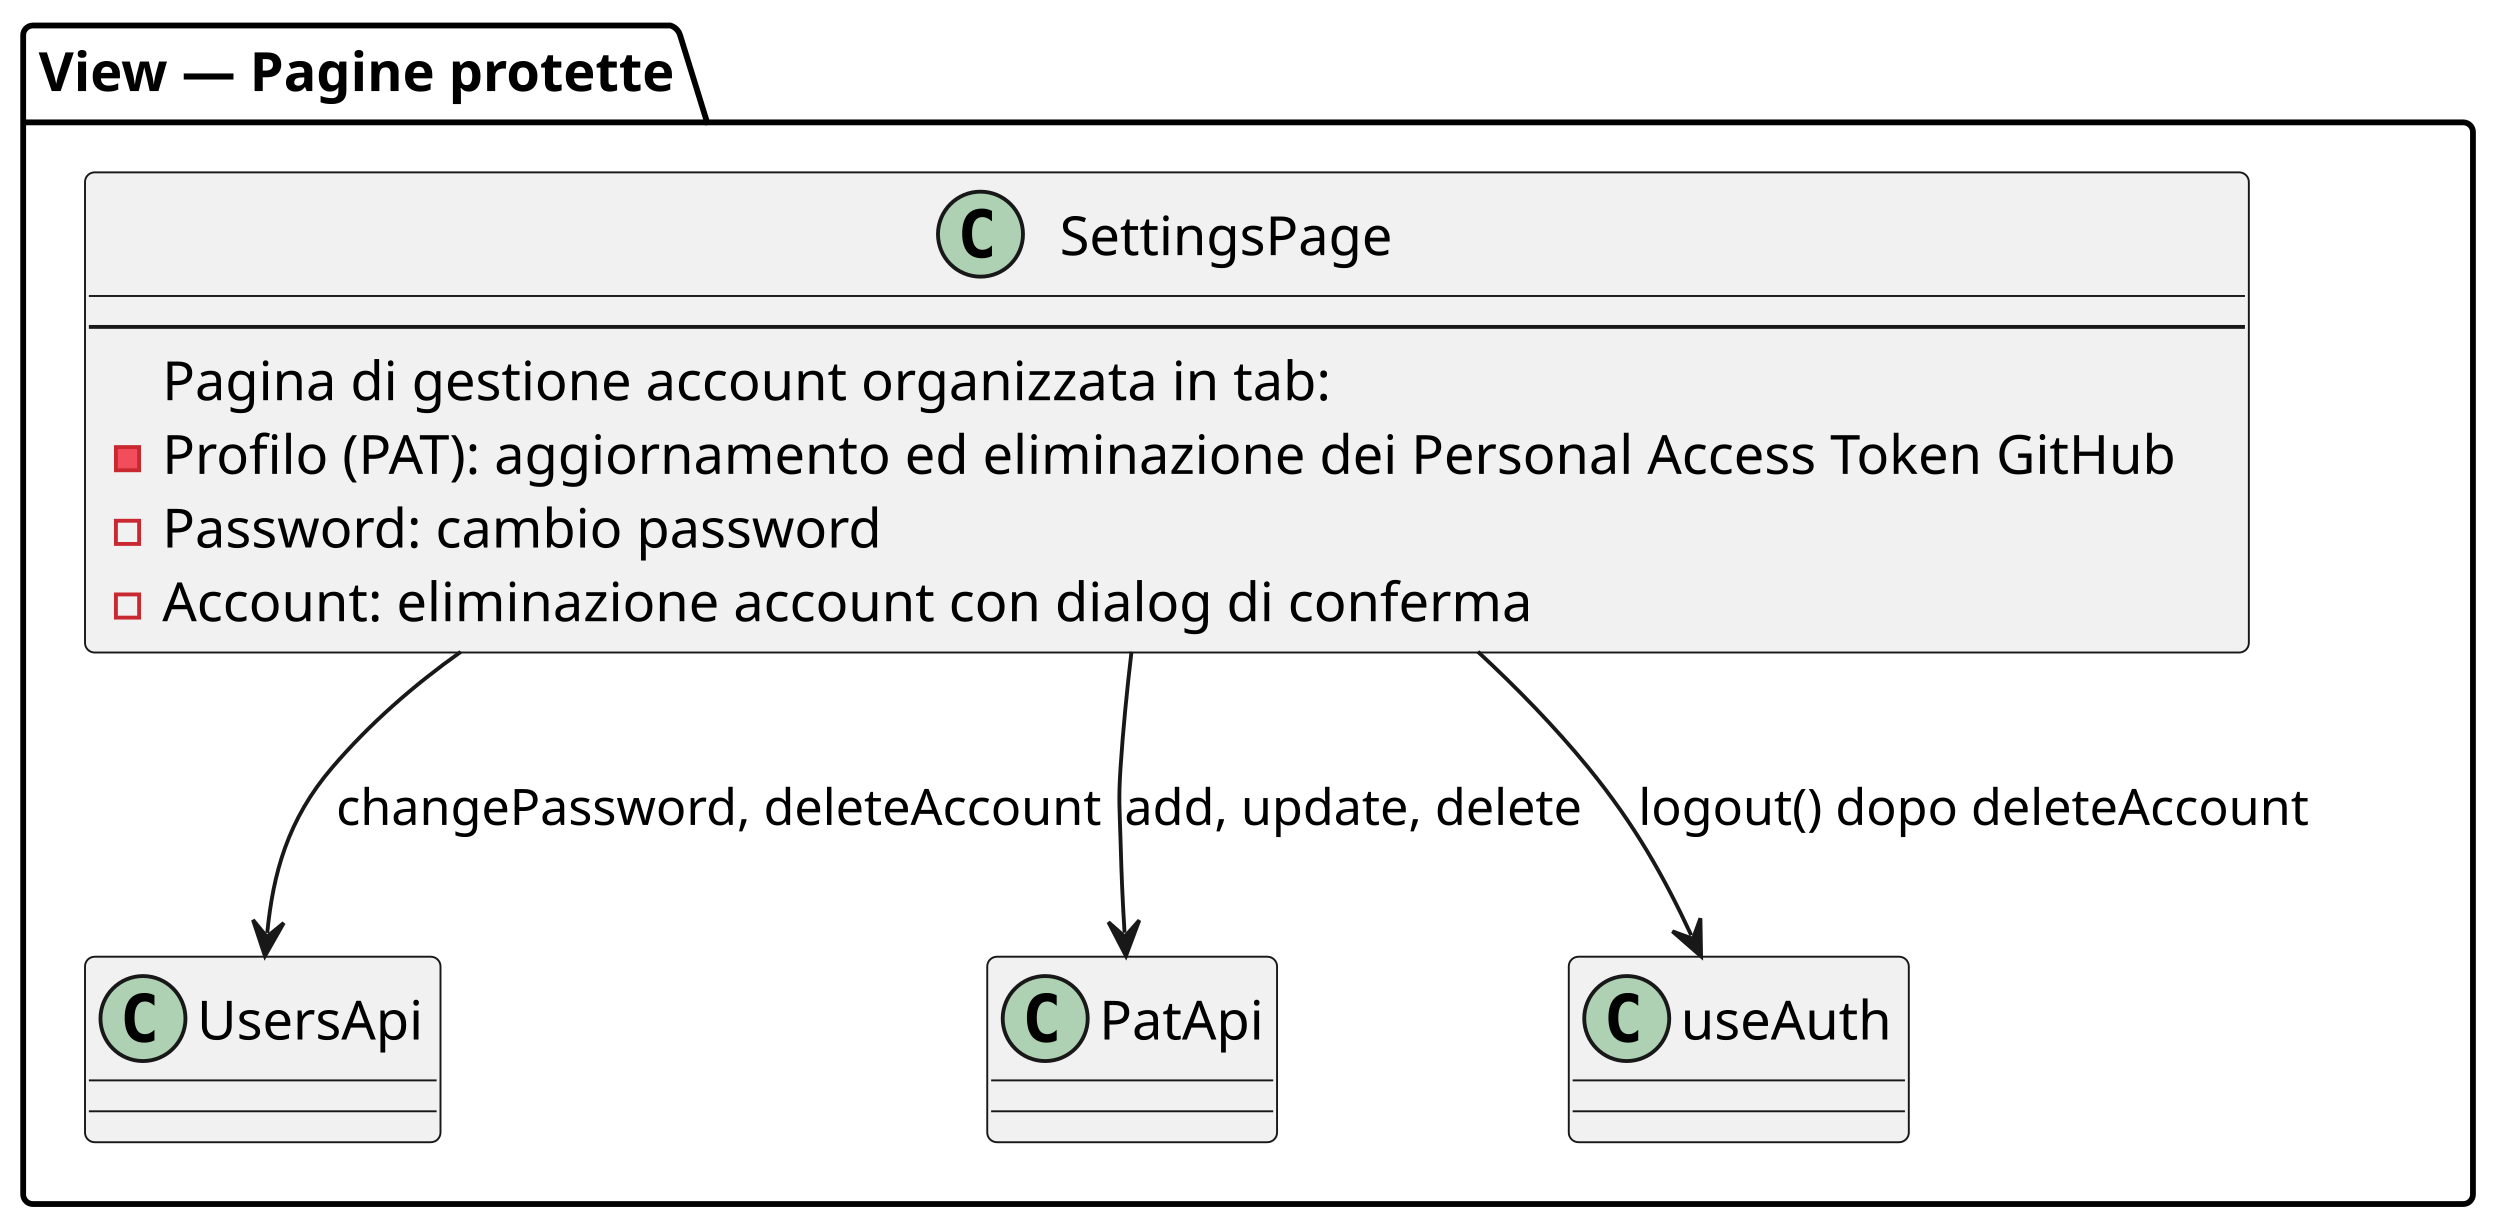
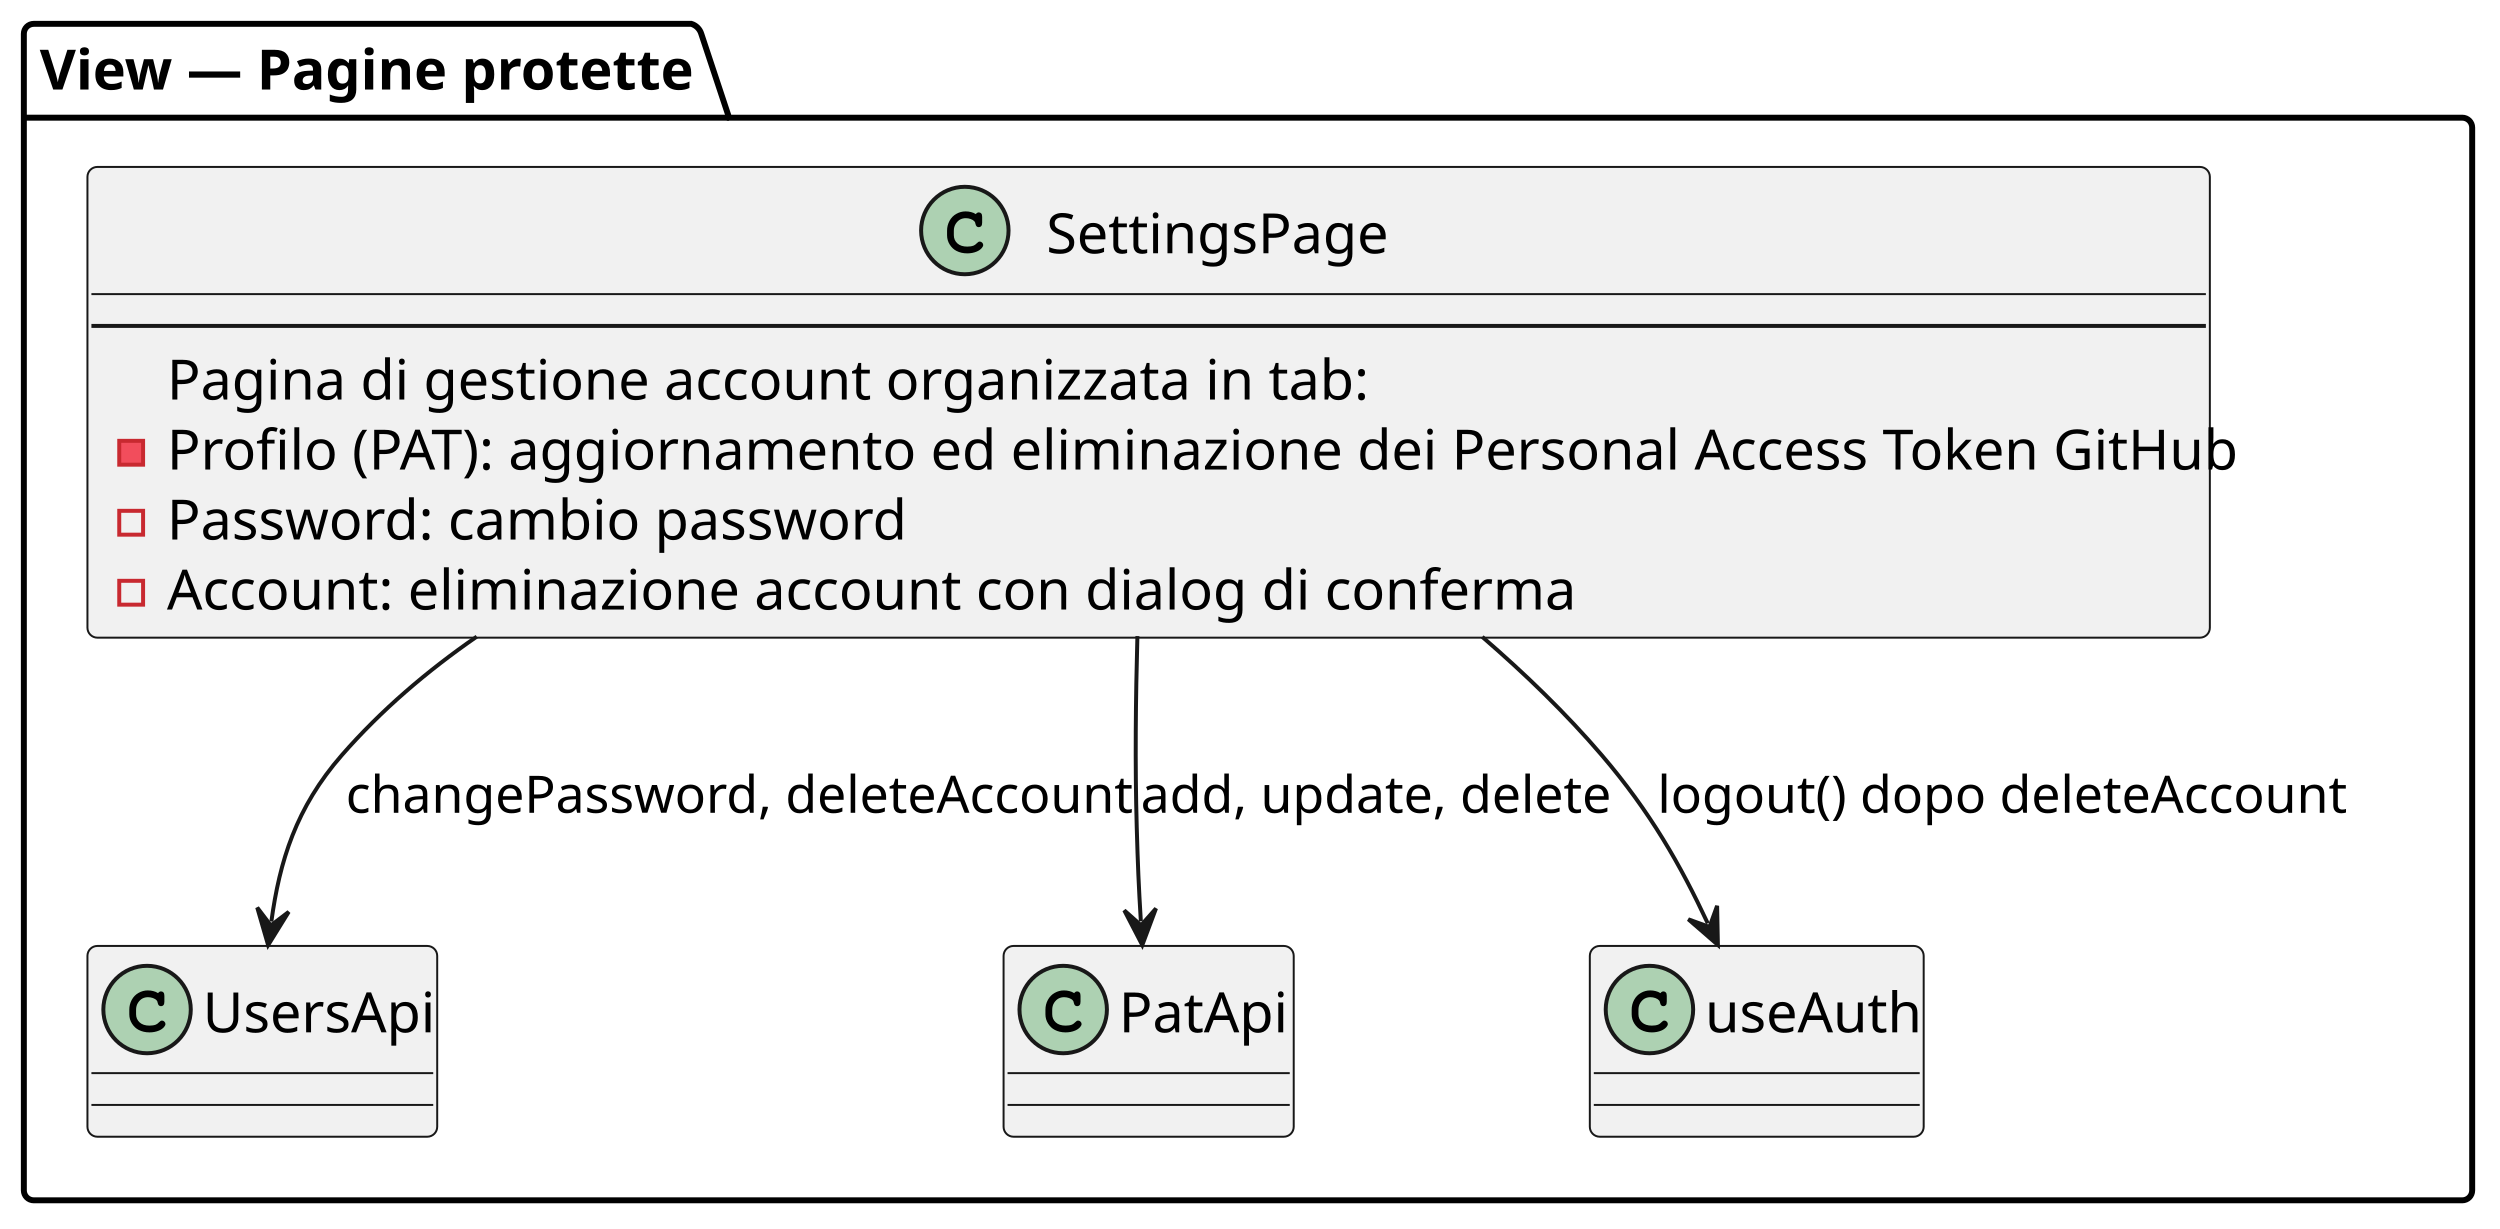
- <svg xmlns="http://www.w3.org/2000/svg" contentStyleType="text/css" height="318px" preserveAspectRatio="none" style="width:647px;height:318px;background:#FFFFFF;" version="1.1" viewBox="0 0 647 318" width="647px" zoomAndPan="magnify">
+ <svg xmlns="http://www.w3.org/2000/svg" contentStyleType="text/css" height="309px" preserveAspectRatio="none" style="width:629px;height:309px;background:#FFFFFF;" version="1.1" viewBox="0 0 629 309" width="629px" zoomAndPan="magnify">
  <defs />
  <g>
    <g id="cluster_View — Pagine protette">
-       <path d="M8.5,6.602 L173.5,6.602 A3.75,3.75 0 0 1 176,9.102 L183,31.67 L637.5,31.67 A2.5,2.5 0 0 1 640,34.17 L640,309.102 A2.5,2.5 0 0 1 637.5,311.602 L8.5,311.602 A2.5,2.5 0 0 1 6,309.102 L6,9.102 A2.5,2.5 0 0 1 8.5,6.602 " fill="none" style="stroke:#000000;stroke-width:1.5;" />
-       <line style="stroke:#000000;stroke-width:1.5;" x1="6" x2="183" y1="31.67" y2="31.67" />
-       <text fill="#000000" font-family="sans-serif" font-size="14" font-weight="bold" lengthAdjust="spacing" textLength="164" x="10" y="23.568">View — Pagine protette</text>
+       <path d="M8.5,6 L173.938,6 A3.75,3.75 0 0 1 176.438,8.5 L183.438,29.609 L619.5,29.609 A2.5,2.5 0 0 1 622,32.109 L622,299.5 A2.5,2.5 0 0 1 619.5,302 L8.5,302 A2.5,2.5 0 0 1 6,299.5 L6,8.5 A2.5,2.5 0 0 1 8.5,6 " fill="none" style="stroke:#000000;stroke-width:1.5;" />
+       <line style="stroke:#000000;stroke-width:1.5;" x1="6" x2="183.438" y1="29.609" y2="29.609" />
+       <text fill="#000000" font-family="sans-serif" font-size="14" font-weight="bold" lengthAdjust="spacing" textLength="164.438" x="10" y="22.533">View — Pagine protette</text>
    </g>
    <g id="elem_SettingsPage">
-       <rect codeLine="2" fill="#F1F1F1" height="124.272" id="SettingsPage" rx="2.5" ry="2.5" style="stroke:#181818;stroke-width:0.5;" width="560" x="22" y="44.602" />
-       <ellipse cx="253.75" cy="60.602" fill="#ADD1B2" rx="11" ry="11" style="stroke:#181818;stroke-width:1.0;" />
-       <path d="M256.719,66.243 Q256.141,66.54 255.5,66.68 Q254.859,66.836 254.156,66.836 Q251.656,66.836 250.328,65.196 Q249.016,63.539 249.016,60.414 Q249.016,57.289 250.328,55.633 Q251.656,53.977 254.156,53.977 Q254.859,53.977 255.5,54.133 Q256.156,54.289 256.719,54.586 L256.719,57.305 Q256.094,56.727 255.5,56.461 Q254.906,56.18 254.281,56.18 Q252.938,56.18 252.25,57.258 Q251.562,58.321 251.562,60.414 Q251.562,62.508 252.25,63.586 Q252.938,64.649 254.281,64.649 Q254.906,64.649 255.5,64.383 Q256.094,64.102 256.719,63.524 L256.719,66.243 Z " fill="#000000" />
-       <text fill="#000000" font-family="sans-serif" font-size="14" lengthAdjust="spacing" textLength="88" x="274.25" y="66.034">SettingsPage</text>
-       <line style="stroke:#181818;stroke-width:0.5;" x1="23" x2="581" y1="76.602" y2="76.602" />
-       <line style="stroke:#181818;stroke-width:1.0;" x1="23" x2="581" y1="84.602" y2="84.602" />
-       <text fill="#000000" font-family="sans-serif" font-size="14" lengthAdjust="spacing" textLength="312" x="42" y="103.568">Pagina di gestione account organizzata in tab:</text>
-       <rect fill="#F24D5C" height="6" style="stroke:#C82930;stroke-width:1.0;" width="6" x="30" y="115.704" />
-       <text fill="#000000" font-family="sans-serif" font-size="14" lengthAdjust="spacing" textLength="534" x="42" y="122.636">Profilo (PAT): aggiornamento ed eliminazione dei Personal Access Token GitHub</text>
-       <rect fill="none" height="6" style="stroke:#C82930;stroke-width:1.0;" width="6" x="30" y="134.772" />
-       <text fill="#000000" font-family="sans-serif" font-size="14" lengthAdjust="spacing" textLength="190" x="42" y="141.704">Password: cambio password</text>
-       <rect fill="none" height="6" style="stroke:#C82930;stroke-width:1.0;" width="6" x="30" y="153.84" />
-       <text fill="#000000" font-family="sans-serif" font-size="14" lengthAdjust="spacing" textLength="364" x="42" y="160.772">Account: eliminazione account con dialog di conferma</text>
+       <rect codeLine="2" fill="#F1F1F1" height="118.438" id="SettingsPage" rx="2.5" ry="2.5" style="stroke:#181818;stroke-width:0.5;" width="534" x="22" y="42" />
+       <ellipse cx="242.75" cy="58" fill="#ADD1B2" rx="11" ry="11" style="stroke:#181818;stroke-width:1.0;" />
+       <path d="M245.516,53.875 Q245.672,53.656 245.859,53.547 Q246.047,53.438 246.266,53.438 Q246.641,53.438 246.875,53.703 Q247.109,53.953 247.109,54.562 L247.109,56.016 Q247.109,56.625 246.875,56.891 Q246.641,57.156 246.266,57.156 Q245.922,57.156 245.719,56.953 Q245.516,56.766 245.406,56.25 Q245.359,55.891 245.172,55.703 Q244.844,55.328 244.234,55.109 Q243.625,54.891 243,54.891 Q242.234,54.891 241.594,55.219 Q240.969,55.547 240.469,56.297 Q239.984,57.047 239.984,58.078 L239.984,59.172 Q239.984,60.406 240.875,61.234 Q241.766,62.047 243.359,62.047 Q244.297,62.047 244.953,61.797 Q245.344,61.641 245.766,61.203 Q246.031,60.938 246.172,60.859 Q246.328,60.781 246.531,60.781 Q246.859,60.781 247.109,61.047 Q247.375,61.297 247.375,61.641 Q247.375,61.984 247.031,62.391 Q246.531,62.969 245.734,63.297 Q244.656,63.75 243.359,63.75 Q241.844,63.75 240.641,63.125 Q239.656,62.625 238.969,61.562 Q238.281,60.484 238.281,59.203 L238.281,58.047 Q238.281,56.719 238.891,55.578 Q239.516,54.422 240.609,53.812 Q241.703,53.188 242.938,53.188 Q243.672,53.188 244.312,53.359 Q244.969,53.516 245.516,53.875 Z " fill="#000000" />
+       <text fill="#000000" font-family="sans-serif" font-size="14" lengthAdjust="spacing" textLength="84" x="263.25" y="63.728">SettingsPage</text>
+       <line style="stroke:#181818;stroke-width:0.5;" x1="23" x2="555" y1="74" y2="74" />
+       <line style="stroke:#181818;stroke-width:1.0;" x1="23" x2="555" y1="82" y2="82" />
+       <text fill="#000000" font-family="sans-serif" font-size="14" lengthAdjust="spacing" textLength="290" x="42" y="100.533">Pagina di gestione account organizzata in tab:</text>
+       <rect fill="#F24D5C" height="6" style="stroke:#C82930;stroke-width:1.0;" width="6" x="30" y="110.914" />
+       <text fill="#000000" font-family="sans-serif" font-size="14" lengthAdjust="spacing" textLength="508" x="42" y="118.143">Profilo (PAT): aggiornamento ed eliminazione dei Personal Access Token GitHub</text>
+       <rect fill="none" height="6" style="stroke:#C82930;stroke-width:1.0;" width="6" x="30" y="128.523" />
+       <text fill="#000000" font-family="sans-serif" font-size="14" lengthAdjust="spacing" textLength="178" x="42" y="135.752">Password: cambio password</text>
+       <rect fill="none" height="6" style="stroke:#C82930;stroke-width:1.0;" width="6" x="30" y="146.133" />
+       <text fill="#000000" font-family="sans-serif" font-size="14" lengthAdjust="spacing" textLength="337" x="42" y="153.361">Account: eliminazione account con dialog di conferma</text>
    </g>
    <g id="elem_UsersApi">
-       <rect fill="#F1F1F1" height="48" id="UsersApi" rx="2.5" ry="2.5" style="stroke:#181818;stroke-width:0.5;" width="92" x="22" y="247.602" />
-       <ellipse cx="37" cy="263.602" fill="#ADD1B2" rx="11" ry="11" style="stroke:#181818;stroke-width:1.0;" />
-       <path d="M39.969,269.243 Q39.391,269.539 38.75,269.68 Q38.109,269.836 37.406,269.836 Q34.906,269.836 33.578,268.196 Q32.266,266.539 32.266,263.414 Q32.266,260.289 33.578,258.633 Q34.906,256.977 37.406,256.977 Q38.109,256.977 38.75,257.133 Q39.406,257.289 39.969,257.586 L39.969,260.305 Q39.344,259.727 38.75,259.461 Q38.156,259.18 37.531,259.18 Q36.188,259.18 35.5,260.258 Q34.812,261.321 34.812,263.414 Q34.812,265.508 35.5,266.586 Q36.188,267.649 37.531,267.649 Q38.156,267.649 38.75,267.383 Q39.344,267.102 39.969,266.524 L39.969,269.243 Z " fill="#000000" />
-       <text fill="#000000" font-family="sans-serif" font-size="14" lengthAdjust="spacing" textLength="60" x="51" y="269.034">UsersApi</text>
-       <line style="stroke:#181818;stroke-width:0.5;" x1="23" x2="113" y1="279.602" y2="279.602" />
-       <line style="stroke:#181818;stroke-width:0.5;" x1="23" x2="113" y1="287.602" y2="287.602" />
+       <rect fill="#F1F1F1" height="48" id="UsersApi" rx="2.5" ry="2.5" style="stroke:#181818;stroke-width:0.5;" width="88" x="22" y="238" />
+       <ellipse cx="37" cy="254" fill="#ADD1B2" rx="11" ry="11" style="stroke:#181818;stroke-width:1.0;" />
+       <path d="M39.766,249.875 Q39.922,249.656 40.109,249.547 Q40.297,249.438 40.516,249.438 Q40.891,249.438 41.125,249.703 Q41.359,249.953 41.359,250.562 L41.359,252.016 Q41.359,252.625 41.125,252.891 Q40.891,253.156 40.516,253.156 Q40.172,253.156 39.969,252.953 Q39.766,252.766 39.656,252.25 Q39.609,251.891 39.422,251.703 Q39.094,251.328 38.484,251.109 Q37.875,250.891 37.25,250.891 Q36.484,250.891 35.844,251.219 Q35.219,251.547 34.719,252.297 Q34.234,253.047 34.234,254.078 L34.234,255.172 Q34.234,256.406 35.125,257.234 Q36.016,258.047 37.609,258.047 Q38.547,258.047 39.203,257.797 Q39.594,257.641 40.016,257.203 Q40.281,256.938 40.422,256.859 Q40.578,256.781 40.781,256.781 Q41.109,256.781 41.359,257.047 Q41.625,257.297 41.625,257.641 Q41.625,257.984 41.281,258.391 Q40.781,258.969 39.984,259.297 Q38.906,259.75 37.609,259.75 Q36.094,259.75 34.891,259.125 Q33.906,258.625 33.219,257.562 Q32.531,256.484 32.531,255.203 L32.531,254.047 Q32.531,252.719 33.141,251.578 Q33.766,250.422 34.859,249.812 Q35.953,249.188 37.188,249.188 Q37.922,249.188 38.562,249.359 Q39.219,249.516 39.766,249.875 Z " fill="#000000" />
+       <text fill="#000000" font-family="sans-serif" font-size="14" lengthAdjust="spacing" textLength="56" x="51" y="259.728">UsersApi</text>
+       <line style="stroke:#181818;stroke-width:0.5;" x1="23" x2="109" y1="270" y2="270" />
+       <line style="stroke:#181818;stroke-width:0.5;" x1="23" x2="109" y1="278" y2="278" />
    </g>
    <g id="elem_PatApi">
-       <rect fill="#F1F1F1" height="48" id="PatApi" rx="2.5" ry="2.5" style="stroke:#181818;stroke-width:0.5;" width="75" x="255.5" y="247.602" />
-       <ellipse cx="270.5" cy="263.602" fill="#ADD1B2" rx="11" ry="11" style="stroke:#181818;stroke-width:1.0;" />
-       <path d="M273.469,269.243 Q272.891,269.539 272.25,269.68 Q271.609,269.836 270.906,269.836 Q268.406,269.836 267.078,268.196 Q265.766,266.539 265.766,263.414 Q265.766,260.289 267.078,258.633 Q268.406,256.977 270.906,256.977 Q271.609,256.977 272.25,257.133 Q272.906,257.289 273.469,257.586 L273.469,260.305 Q272.844,259.727 272.25,259.461 Q271.656,259.18 271.031,259.18 Q269.688,259.18 269,260.258 Q268.312,261.321 268.312,263.414 Q268.312,265.508 269,266.586 Q269.688,267.649 271.031,267.649 Q271.656,267.649 272.25,267.383 Q272.844,267.102 273.469,266.524 L273.469,269.243 Z " fill="#000000" />
-       <text fill="#000000" font-family="sans-serif" font-size="14" lengthAdjust="spacing" textLength="43" x="284.5" y="269.034">PatApi</text>
-       <line style="stroke:#181818;stroke-width:0.5;" x1="256.5" x2="329.5" y1="279.602" y2="279.602" />
-       <line style="stroke:#181818;stroke-width:0.5;" x1="256.5" x2="329.5" y1="287.602" y2="287.602" />
+       <rect fill="#F1F1F1" height="48" id="PatApi" rx="2.5" ry="2.5" style="stroke:#181818;stroke-width:0.5;" width="73" x="252.5" y="238" />
+       <ellipse cx="267.5" cy="254" fill="#ADD1B2" rx="11" ry="11" style="stroke:#181818;stroke-width:1.0;" />
+       <path d="M270.266,249.875 Q270.422,249.656 270.609,249.547 Q270.797,249.438 271.016,249.438 Q271.391,249.438 271.625,249.703 Q271.859,249.953 271.859,250.562 L271.859,252.016 Q271.859,252.625 271.625,252.891 Q271.391,253.156 271.016,253.156 Q270.672,253.156 270.469,252.953 Q270.266,252.766 270.156,252.25 Q270.109,251.891 269.922,251.703 Q269.594,251.328 268.984,251.109 Q268.375,250.891 267.75,250.891 Q266.984,250.891 266.344,251.219 Q265.719,251.547 265.219,252.297 Q264.734,253.047 264.734,254.078 L264.734,255.172 Q264.734,256.406 265.625,257.234 Q266.516,258.047 268.109,258.047 Q269.047,258.047 269.703,257.797 Q270.094,257.641 270.516,257.203 Q270.781,256.938 270.922,256.859 Q271.078,256.781 271.281,256.781 Q271.609,256.781 271.859,257.047 Q272.125,257.297 272.125,257.641 Q272.125,257.984 271.781,258.391 Q271.281,258.969 270.484,259.297 Q269.406,259.75 268.109,259.75 Q266.594,259.75 265.391,259.125 Q264.406,258.625 263.719,257.562 Q263.031,256.484 263.031,255.203 L263.031,254.047 Q263.031,252.719 263.641,251.578 Q264.266,250.422 265.359,249.812 Q266.453,249.188 267.688,249.188 Q268.422,249.188 269.062,249.359 Q269.719,249.516 270.266,249.875 Z " fill="#000000" />
+       <text fill="#000000" font-family="sans-serif" font-size="14" lengthAdjust="spacing" textLength="41" x="281.5" y="259.728">PatApi</text>
+       <line style="stroke:#181818;stroke-width:0.5;" x1="253.5" x2="324.5" y1="270" y2="270" />
+       <line style="stroke:#181818;stroke-width:0.5;" x1="253.5" x2="324.5" y1="278" y2="278" />
    </g>
    <g id="elem_useAuth">
-       <rect fill="#F1F1F1" height="48" id="useAuth" rx="2.5" ry="2.5" style="stroke:#181818;stroke-width:0.5;" width="88" x="406" y="247.602" />
-       <ellipse cx="421" cy="263.602" fill="#ADD1B2" rx="11" ry="11" style="stroke:#181818;stroke-width:1.0;" />
-       <path d="M423.969,269.243 Q423.391,269.539 422.75,269.68 Q422.109,269.836 421.406,269.836 Q418.906,269.836 417.578,268.196 Q416.266,266.539 416.266,263.414 Q416.266,260.289 417.578,258.633 Q418.906,256.977 421.406,256.977 Q422.109,256.977 422.75,257.133 Q423.406,257.289 423.969,257.586 L423.969,260.305 Q423.344,259.727 422.75,259.461 Q422.156,259.18 421.531,259.18 Q420.188,259.18 419.5,260.258 Q418.812,261.321 418.812,263.414 Q418.812,265.508 419.5,266.586 Q420.188,267.649 421.531,267.649 Q422.156,267.649 422.75,267.383 Q423.344,267.102 423.969,266.524 L423.969,269.243 Z " fill="#000000" />
-       <text fill="#000000" font-family="sans-serif" font-size="14" lengthAdjust="spacing" textLength="56" x="435" y="269.034">useAuth</text>
-       <line style="stroke:#181818;stroke-width:0.5;" x1="407" x2="493" y1="279.602" y2="279.602" />
-       <line style="stroke:#181818;stroke-width:0.5;" x1="407" x2="493" y1="287.602" y2="287.602" />
+       <rect fill="#F1F1F1" height="48" id="useAuth" rx="2.5" ry="2.5" style="stroke:#181818;stroke-width:0.5;" width="84" x="400" y="238" />
+       <ellipse cx="415" cy="254" fill="#ADD1B2" rx="11" ry="11" style="stroke:#181818;stroke-width:1.0;" />
+       <path d="M417.766,249.875 Q417.922,249.656 418.109,249.547 Q418.297,249.438 418.516,249.438 Q418.891,249.438 419.125,249.703 Q419.359,249.953 419.359,250.562 L419.359,252.016 Q419.359,252.625 419.125,252.891 Q418.891,253.156 418.516,253.156 Q418.172,253.156 417.969,252.953 Q417.766,252.766 417.656,252.25 Q417.609,251.891 417.422,251.703 Q417.094,251.328 416.484,251.109 Q415.875,250.891 415.25,250.891 Q414.484,250.891 413.844,251.219 Q413.219,251.547 412.719,252.297 Q412.234,253.047 412.234,254.078 L412.234,255.172 Q412.234,256.406 413.125,257.234 Q414.016,258.047 415.609,258.047 Q416.547,258.047 417.203,257.797 Q417.594,257.641 418.016,257.203 Q418.281,256.938 418.422,256.859 Q418.578,256.781 418.781,256.781 Q419.109,256.781 419.359,257.047 Q419.625,257.297 419.625,257.641 Q419.625,257.984 419.281,258.391 Q418.781,258.969 417.984,259.297 Q416.906,259.75 415.609,259.75 Q414.094,259.75 412.891,259.125 Q411.906,258.625 411.219,257.562 Q410.531,256.484 410.531,255.203 L410.531,254.047 Q410.531,252.719 411.141,251.578 Q411.766,250.422 412.859,249.812 Q413.953,249.188 415.188,249.188 Q415.922,249.188 416.562,249.359 Q417.219,249.516 417.766,249.875 Z " fill="#000000" />
+       <text fill="#000000" font-family="sans-serif" font-size="14" lengthAdjust="spacing" textLength="52" x="429" y="259.728">useAuth</text>
+       <line style="stroke:#181818;stroke-width:0.5;" x1="401" x2="483" y1="270" y2="270" />
+       <line style="stroke:#181818;stroke-width:0.5;" x1="401" x2="483" y1="278" y2="278" />
    </g>
    <g id="link_SettingsPage_UsersApi">
-       <path codeLine="10" d="M119.24,168.702 C106.96,177.412 95.66,187.322 86,198.602 C74.43,212.102 70.691,226.001 69.161,241.451 " fill="none" id="SettingsPage-to-UsersApi" style="stroke:#181818;stroke-width:1.0;" />
-       <polygon fill="#181818" points="68.57,247.422,73.438,238.86,69.063,242.446,65.476,238.072,68.57,247.422" style="stroke:#181818;stroke-width:1.0;" />
-       <text fill="#000000" font-family="sans-serif" font-size="13" lengthAdjust="spacing" textLength="194" x="87" y="213.499">changePassword, deleteAccount</text>
+       <path codeLine="10" d="M119.95,160.18 C107.42,168.83 95.86,178.72 86,190 C74.46,203.21 70.355,216.675 68.275,231.856 " fill="none" id="SettingsPage-to-UsersApi" style="stroke:#181818;stroke-width:1.0;" />
+       <polygon fill="#181818" points="67.46,237.8,72.645,229.426,68.139,232.846,64.719,228.34,67.46,237.8" style="stroke:#181818;stroke-width:1.0;" />
+       <text fill="#000000" font-family="sans-serif" font-size="13" lengthAdjust="spacing" textLength="190" x="87" y="204.495">changePassword, deleteAccount</text>
    </g>
    <g id="link_SettingsPage_PatApi">
-       <path codeLine="11" d="M292.83,168.682 C291.65,178.662 290.64,188.902 290,198.602 C289.45,207.032 289.76,209.162 290,217.602 C290.28,227.372 290.478,232.143 291.038,241.403 " fill="none" id="SettingsPage-to-PatApi" style="stroke:#181818;stroke-width:1.0;" />
-       <polygon fill="#181818" points="291.4,247.392,294.849,238.167,291.098,242.401,286.864,238.65,291.4,247.392" style="stroke:#181818;stroke-width:1.0;" />
-       <text fill="#000000" font-family="sans-serif" font-size="13" lengthAdjust="spacing" textLength="115" x="291" y="213.499">add, update, delete</text>
+       <path codeLine="11" d="M286.17,160.04 C285.74,175.62 285.56,192.45 286,208 C286.28,217.77 286.478,222.541 287.038,231.801 " fill="none" id="SettingsPage-to-PatApi" style="stroke:#181818;stroke-width:1.0;" />
+       <polygon fill="#181818" points="287.4,237.79,290.849,228.565,287.098,232.799,282.864,229.048,287.4,237.79" style="stroke:#181818;stroke-width:1.0;" />
+       <text fill="#000000" font-family="sans-serif" font-size="13" lengthAdjust="spacing" textLength="111" x="287" y="204.495">add, update, delete</text>
    </g>
    <g id="link_SettingsPage_useAuth">
-       <path codeLine="12" d="M382.47,168.662 C392.67,178.112 402.49,188.202 411,198.602 C423.15,213.452 430.797,227.223 437.707,242.063 " fill="none" id="SettingsPage-to-useAuth" style="stroke:#181818;stroke-width:1.0;" />
-       <polygon fill="#181818" points="440.24,247.502,440.067,237.655,438.129,242.969,432.815,241.032,440.24,247.502" style="stroke:#181818;stroke-width:1.0;" />
-       <text fill="#000000" font-family="sans-serif" font-size="13" lengthAdjust="spacing" textLength="172" x="424" y="213.499">logout() dopo deleteAccount</text>
+       <path codeLine="12" d="M372.94,160.24 C383.7,169.53 394.06,179.55 403,190 C415.25,204.32 422.816,217.666 429.676,232.316 " fill="none" id="SettingsPage-to-useAuth" style="stroke:#181818;stroke-width:1.0;" />
+       <polygon fill="#181818" points="432.22,237.75,432.026,227.903,430.1,233.222,424.781,231.296,432.22,237.75" style="stroke:#181818;stroke-width:1.0;" />
+       <text fill="#000000" font-family="sans-serif" font-size="13" lengthAdjust="spacing" textLength="162" x="417" y="204.495">logout() dopo deleteAccount</text>
    </g>
  </g>
</svg>
